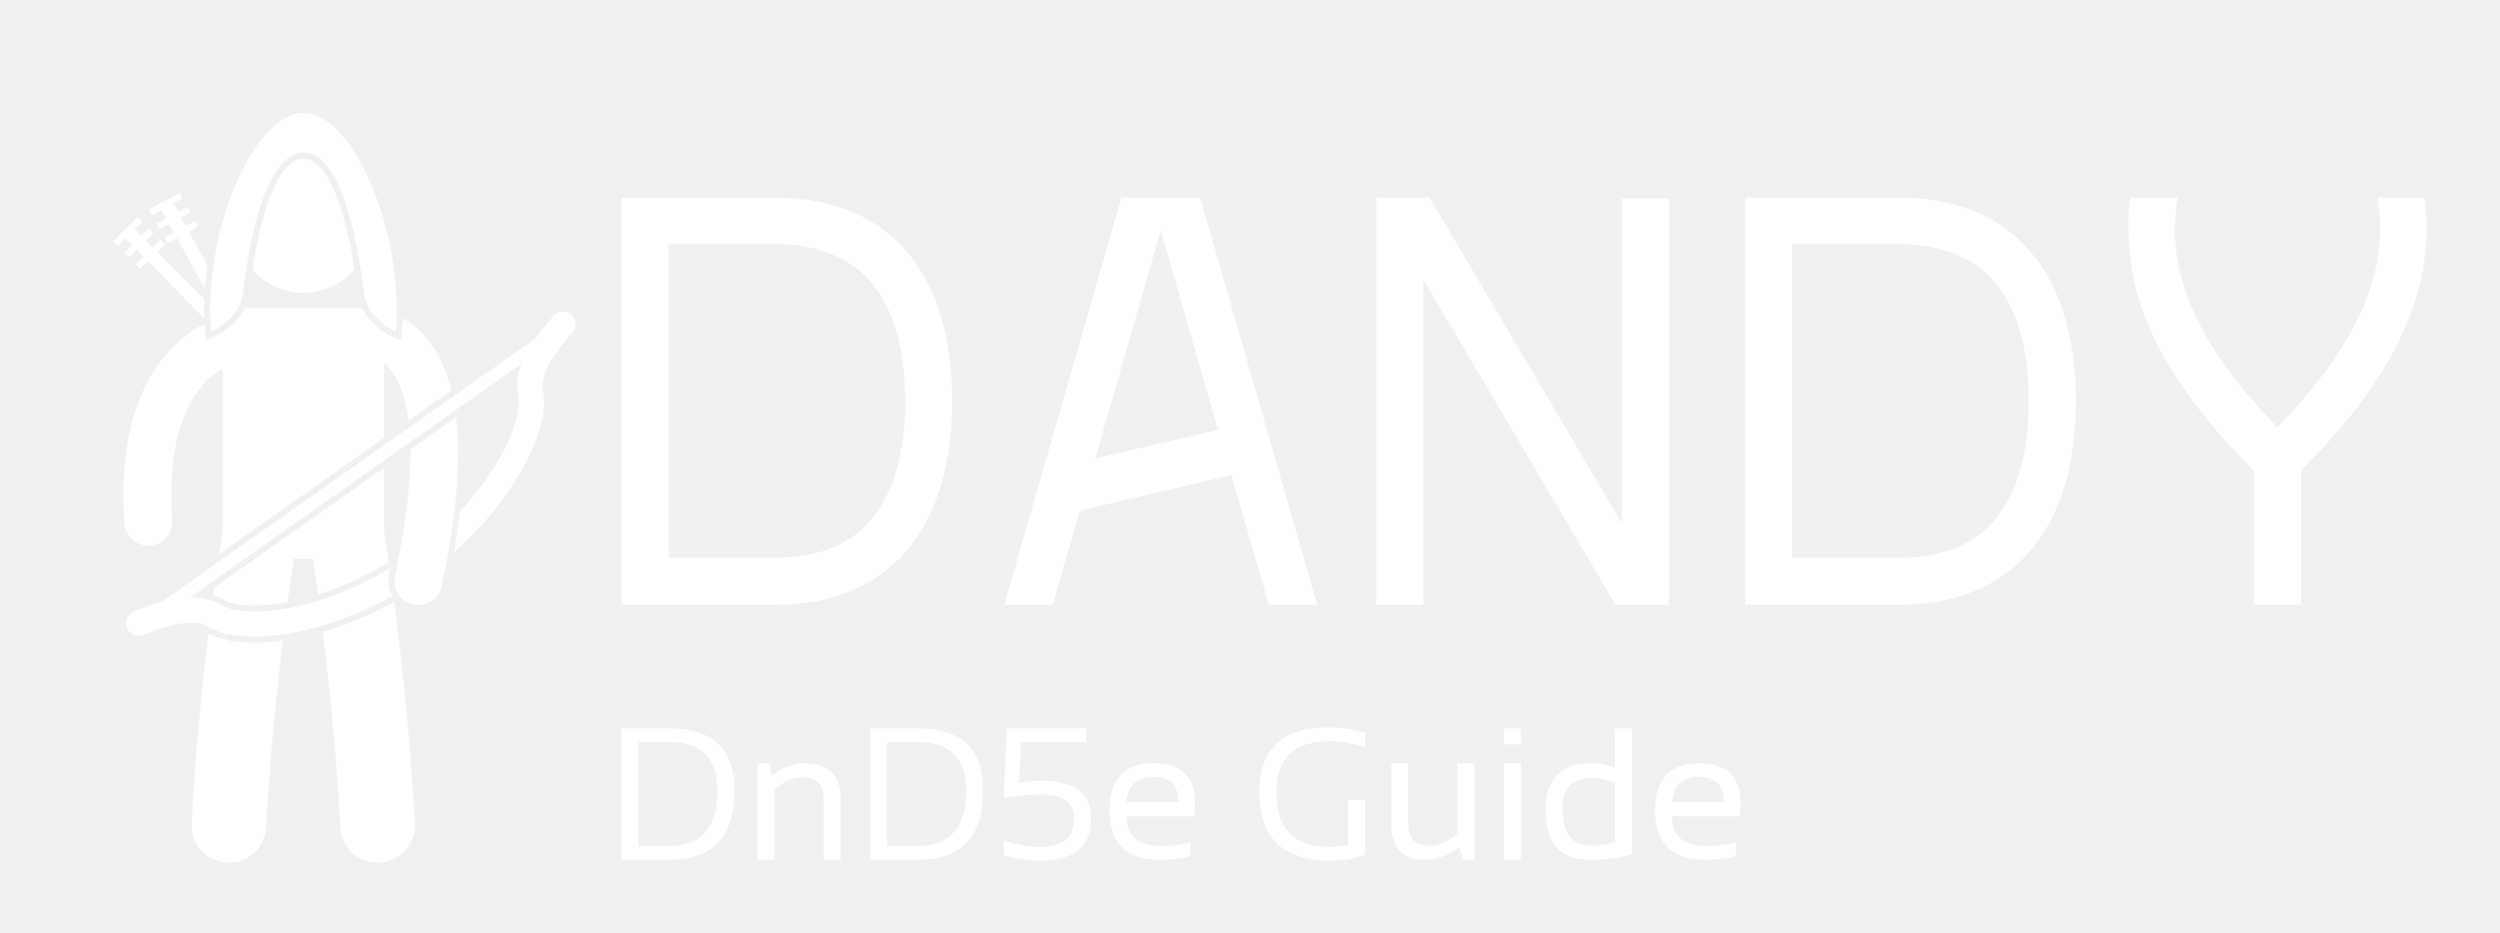
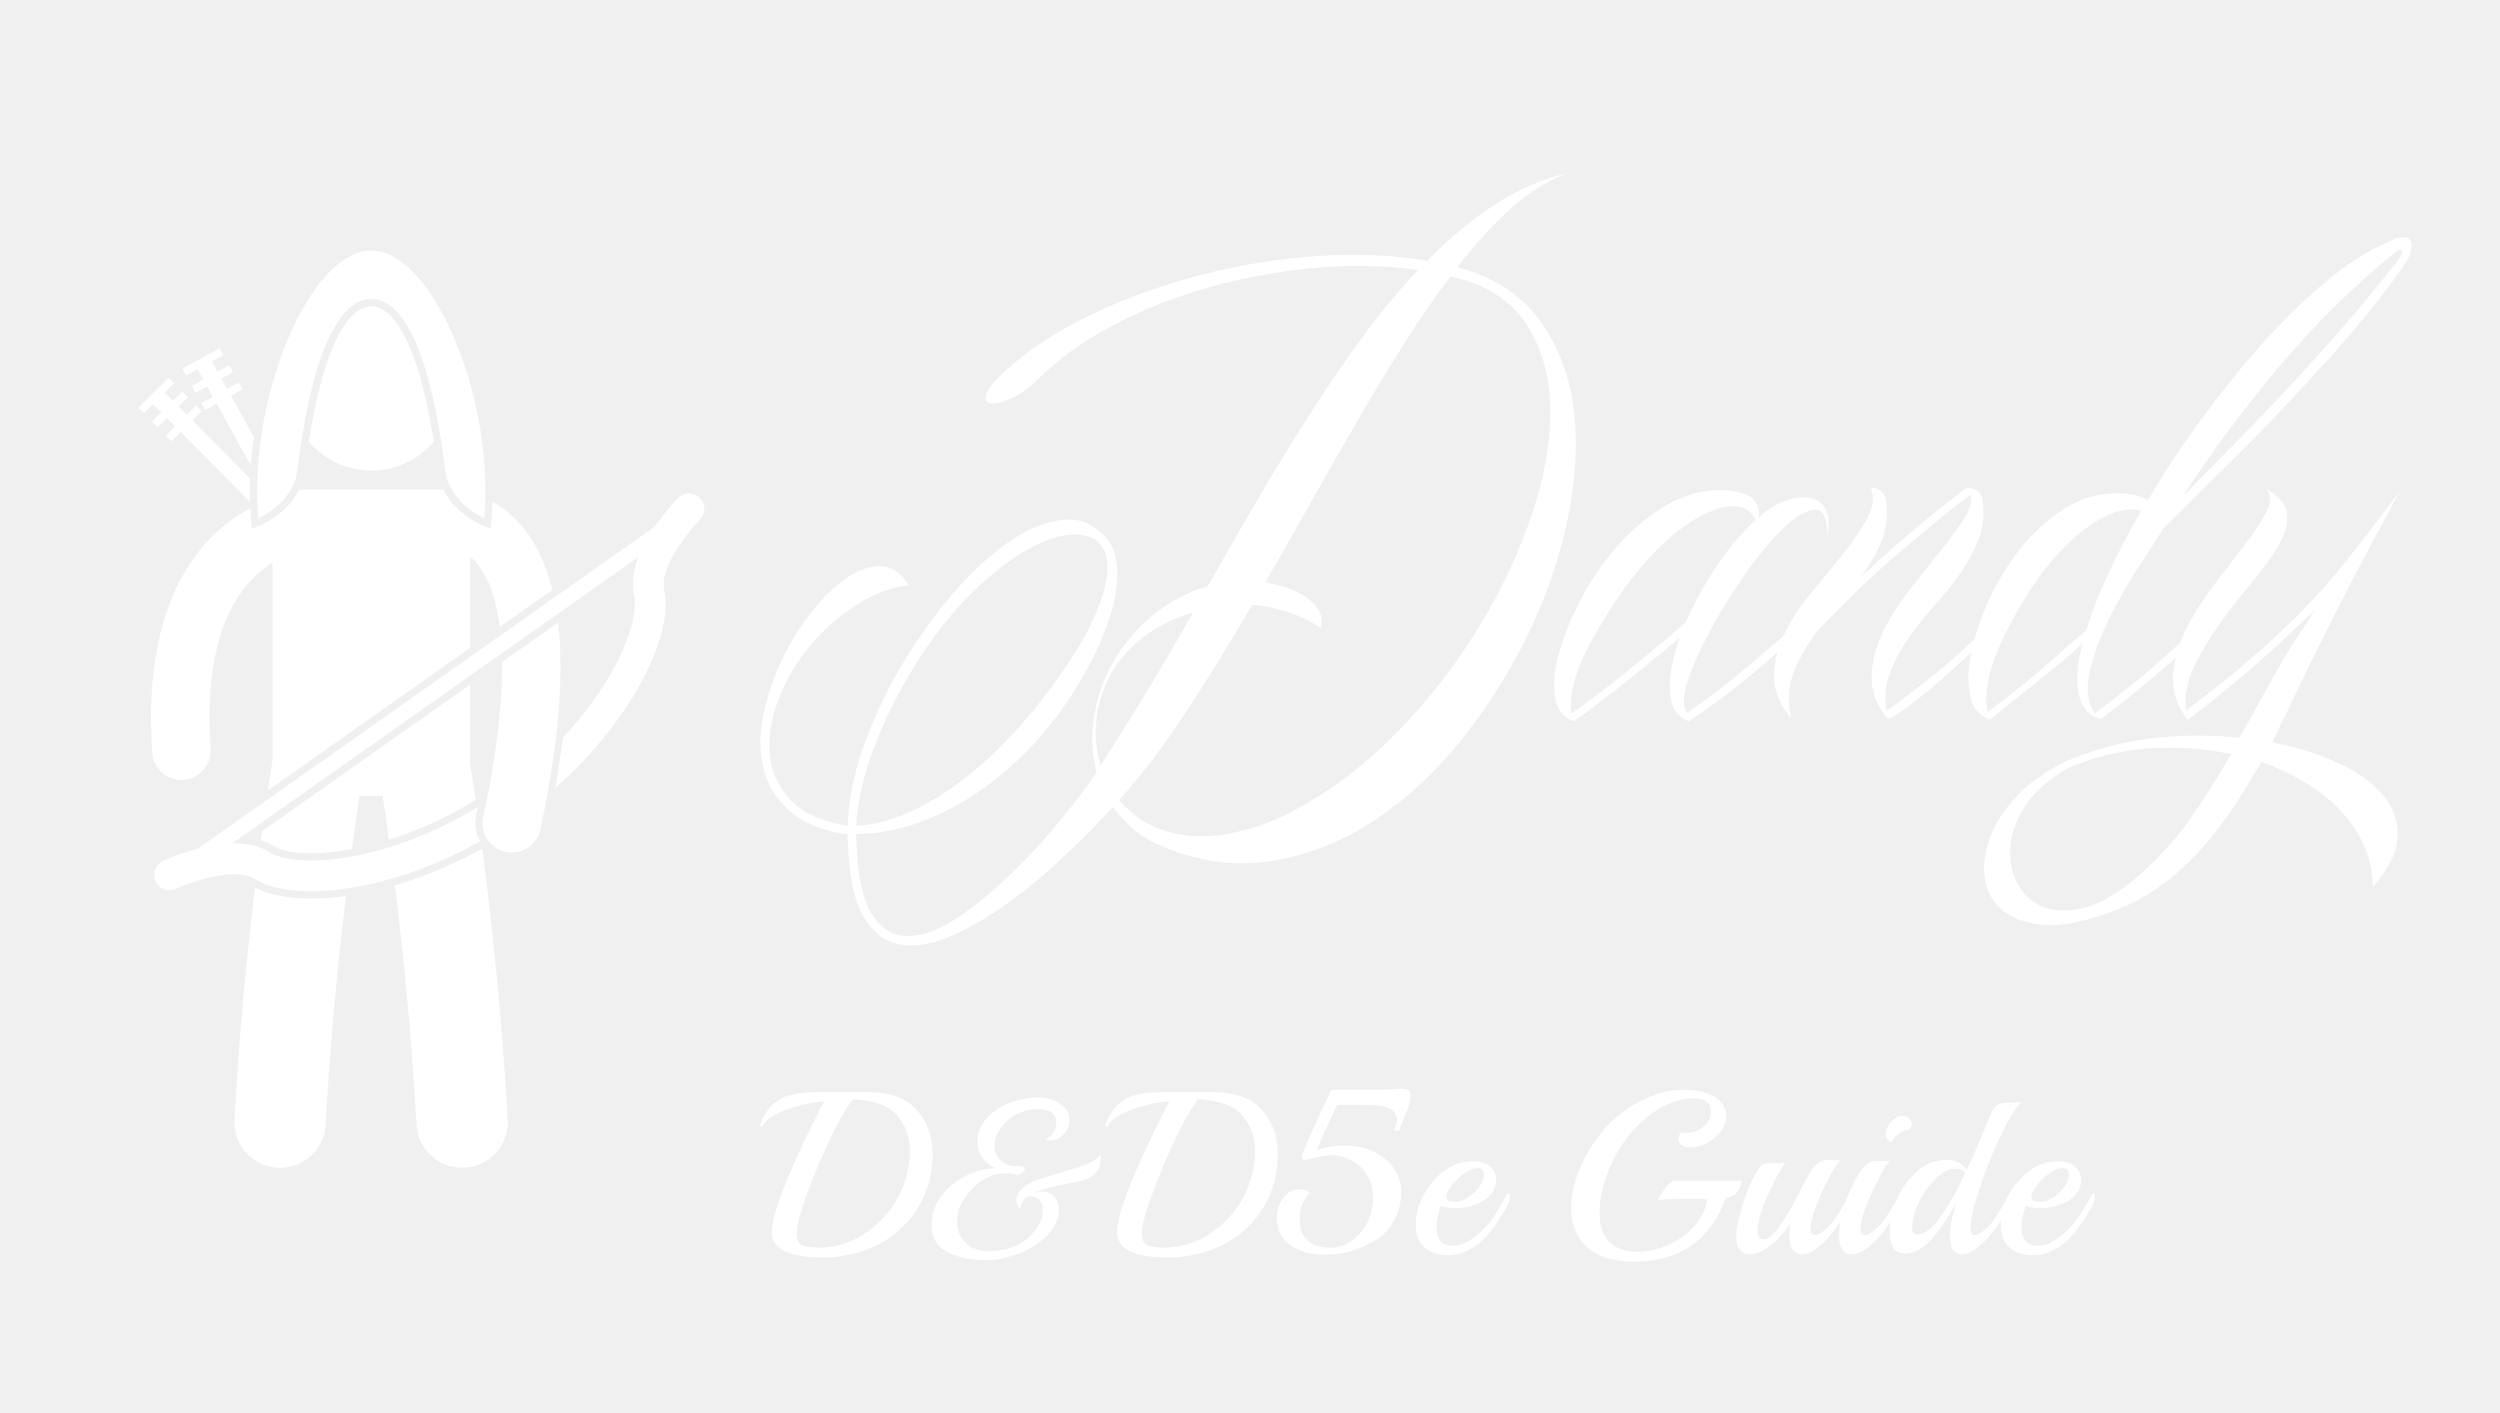
- <svg xmlns="http://www.w3.org/2000/svg" version="1.1" width="3179.641" height="1185.629">
-   <g transform="scale(8.982036) translate(10, 10)">
-     <defs id="SvgjsDefs1734" />
-     <g id="main_text" rel="mainfill" name="main_text" feature="main_text" groupName="main_text" fill="#fff" transform="translate(72.59697, -14.41818) scale(4.502526)">
-       <path d="M6.06 7.2 c3.52 0 5.54 2.32 5.54 6.4 c0 4.06 -2.02 6.4 -5.54 6.4 l-4.86 0 l0 -12.8 l4.86 0 z M9.1 17.26 c0.68 -0.84 1.02 -2.06 1.02 -3.66 s-0.34 -2.84 -1.02 -3.68 c-0.66 -0.82 -1.7 -1.26 -3.04 -1.26 l-3.38 0 l0 9.86 l3.38 0 c1.34 0 2.38 -0.42 3.04 -1.26 z M14.76 20 l-1.52 0 l3.68 -12.8 l2.48 0 l3.68 12.8 l-1.52 0 l-1.18 -4.08 l-4.76 1.12 z M18.16 8.22 l-2.06 7.18 l3.86 -0.9 z M34.14 20 l-1.68 0 l-6.04 -10.22 l0 10.22 l-1.48 0 l0 -12.8 l1.68 0 l6.04 10.24 l0 -10.22 l1.48 0 l0 12.78 z M41.4 7.2 c3.52 0 5.54 2.32 5.54 6.4 c0 4.06 -2.02 6.4 -5.54 6.4 l-4.86 0 l0 -12.8 l4.86 0 z M44.44 17.26 c0.68 -0.84 1.02 -2.06 1.02 -3.66 s-0.34 -2.84 -1.02 -3.68 c-0.66 -0.82 -1.7 -1.26 -3.04 -1.26 l-3.38 0 l0 9.86 l3.38 0 c1.34 0 2.38 -0.42 3.04 -1.26 z M57.9 7.2 c0.18 1.26 0 2.58 -0.5 3.82 c-0.6 1.54 -1.72 3.1 -3.38 4.76 l0 4.22 l-1.48 0 l0 -4.22 c-1.68 -1.66 -2.78 -3.22 -3.4 -4.76 c-0.48 -1.2 -0.64 -2.48 -0.5 -3.82 l1.5 0 c-0.4 2.32 0.6 4.62 3.14 7.22 c2.52 -2.6 3.54 -4.9 3.14 -7.22 l1.48 0 z" />
-     </g>
-     <g id="slogan_text" rel="mainfill" name="slogan_text" feature="slogan_text" groupName="slogan_text" fill="#fff" transform="translate(75.78737, 79.77665) scale(1.332748)">
-       <path d="M6.738 22.52 q5.127 0 5.127 -5.898 q0 -5.137 -5.127 -5.137 l-3.272 0 l0 11.035 l3.272 0 z M1.66 23.984 l0 -13.965 l5.078 0 q6.934 0 6.934 6.602 q0 7.363 -6.934 7.363 l-5.078 0 z M16.113 23.984 l0 -10.254 l1.221 0 l0.322 1.309 q1.572 -1.309 3.457 -1.309 q3.838 0 3.838 3.818 l0 6.436 l-1.807 0 l0 -6.465 q0 -2.285 -2.275 -2.285 q-1.553 0 -2.949 1.299 l0 7.451 l-1.807 0 z M33.154 22.52 q5.127 0 5.127 -5.898 q0 -5.137 -5.127 -5.137 l-3.272 0 l0 11.035 l3.272 0 z M28.076 23.984 l0 -13.965 l5.078 0 q6.934 0 6.934 6.602 q0 7.363 -6.934 7.363 l-5.078 0 z M42.578 10.019 l8.438 0 l0 1.465 l-6.894 0 l-0.234 4.316 q1.143 -0.215 2.402 -0.215 q5.273 0 5.273 4.004 q0 4.492 -5.469 4.492 q-1.855 0 -3.809 -0.586 l0 -1.562 q1.953 0.684 3.906 0.684 q3.564 0 3.564 -3.027 q0 -2.539 -3.467 -2.539 q-2.197 0 -4.004 0.391 z M58.232 13.73 q4.375 0 4.375 4.326 q0 0.615 -0.088 1.318 l-7.197 0 q0 3.145 3.672 3.145 q1.748 0 3.105 -0.391 l0 1.465 q-1.357 0.391 -3.301 0.391 q-5.283 0 -5.283 -5.244 q0 -5.01 4.717 -5.01 z M55.322 17.871 l5.547 0 q-0.059 -2.695 -2.637 -2.695 q-2.734 0 -2.91 2.695 z  M80.664 23.437 q-1.689 0.645 -3.643 0.645 q-7.588 0 -7.588 -7.275 q0 -6.885 7.324 -6.885 q2.1 0 3.906 0.586 l0 1.562 q-1.807 -0.684 -3.711 -0.684 q-5.713 0 -5.713 5.42 q0 5.811 5.625 5.811 q0.898 0 1.992 -0.234 l0 -4.746 l1.807 0 l0 5.801 z M92.285 13.73 l0 10.254 l-1.24 0 l-0.312 -1.309 q-1.865 1.309 -3.75 1.309 q-3.535 0 -3.535 -3.818 l0 -6.436 l1.807 0 l0 6.465 q0 2.285 2.266 2.285 q1.553 0 2.959 -1.299 l0 -7.451 l1.807 0 z M97.217 13.73 l0 10.254 l-1.807 0 l0 -10.254 l1.807 0 z M97.217 10.019 l0 1.709 l-1.807 0 l0 -1.709 l1.807 0 z M107.227 15.82 q-1.094 -0.527 -2.5 -0.527 q-3.096 0 -3.096 3.291 q0 3.896 3.096 3.896 q1.406 0 2.5 -0.381 l0 -6.279 z M109.033 23.369 q-1.865 0.615 -4.6 0.615 q-4.58 0 -4.58 -5.332 q0 -4.922 4.863 -4.922 q1.328 0 2.51 0.488 l0 -4.199 l1.807 0 l0 13.35 z M116.191 13.73 q4.375 0 4.375 4.326 q0 0.615 -0.088 1.318 l-7.197 0 q0 3.145 3.672 3.145 q1.748 0 3.105 -0.391 l0 1.465 q-1.357 0.391 -3.301 0.391 q-5.283 0 -5.283 -5.244 q0 -5.01 4.717 -5.01 z M113.281 17.871 l5.547 0 q-0.059 -2.695 -2.637 -2.695 q-2.734 0 -2.91 2.695 z" />
-     </g>
-     <g id="SvgjsG1737" rel="mainfill" name="symbol" feature="symbol" fill="#fff" transform="translate(6, 6) scale(0.4227871)">
+ <svg xmlns="http://www.w3.org/2000/svg" version="1.1" width="3222.766" height="1820.505">
+   <g transform="scale(11.1383) translate(10, 10)">
+     <defs id="SvgjsDefs8431" />
+     <g id="SvgjsG8432" featureKey="qbYkyi" fill="#fff" transform="matrix(1,0,0,1,0,0)" />
+     <g id="SvgjsG8433" featureKey="PY3I9z" fill="#fff" transform="matrix(0.4227871,0,0,0.4227871,6,19)">
      <g>
        <path d="M25.391,39.735l3.136-1.734l-1.048-1.896l-3.137,1.733l-1.553-2.808l3.137-1.734l-1.047-1.895l-3.137,1.734l-1.553-2.809   l3.137-1.734l-1.048-1.897l-10.211,5.644l1.048,1.897l3.136-1.734l1.552,2.809l-3.135,1.734l1.047,1.896l3.137-1.733l1.552,2.809   l-3.136,1.732l1.048,1.896l3.136-1.733l9.34,16.896c0.18-2.596,0.458-5.206,0.824-7.811L25.391,39.735z" />
        <path d="M4.068,42.036l2.26,2.277l-2.543,2.523l1.524,1.539l2.544-2.524l2.26,2.278l-2.545,2.522l1.525,1.539l2.545-2.523   l18.95,19.112c-0.068-2.097-0.059-4.228,0.016-6.375L14.834,46.5l2.544-2.523l-1.525-1.538l-2.545,2.522l-2.26-2.277l2.545-2.524   l-1.525-1.538l-2.545,2.523l-2.259-2.277l2.545-2.524l-1.525-1.538L0,43.021l1.525,1.538L4.068,42.036z" />
        <path d="M96.479,76.15l-2.523-1.055c-0.148-0.062-1.437-0.614-3.119-1.711c-2.33-1.52-5.415-4.089-7.275-7.861   c-0.011-0.023-0.022-0.047-0.032-0.07c-0.14-0.007-0.277-0.021-0.419-0.021H44.473c-0.141,0-0.278,0.014-0.417,0.021   c-0.112,0.231-0.229,0.456-0.351,0.677c-0.605,1.107-1.313,2.104-2.069,2.995c-0.701,0.826-1.441,1.561-2.179,2.208   c-0.403,0.353-0.805,0.683-1.199,0.984c-0.524,0.402-1.034,0.757-1.512,1.069c-0.349,0.228-0.678,0.429-0.986,0.61   c-1.177,0.691-2.014,1.051-2.131,1.1l-2.523,1.055l-0.24-2.726c-0.084-0.954-0.146-1.92-0.196-2.891   c-2.24,1.196-4.589,2.688-6.959,4.592c-5.266,4.247-10.447,10.501-14.169,19.181c-3.734,8.681-6.04,19.709-6.038,33.638   c0,3.029,0.107,6.2,0.335,9.52c0.289,4.222,3.805,7.453,7.975,7.453c0.183,0,0.368-0.006,0.553-0.019   c4.409-0.303,7.737-4.122,7.434-8.529c-0.204-2.971-0.297-5.775-0.297-8.425c0-12.185,2.007-20.967,4.735-27.314   c3.571-8.204,8.271-12.557,12.508-15.154v54.204c-0.252,1.566-0.686,4.321-1.243,8.086l2.604-1.835l20.264-14.282l32.465-22.88   V83.81c1.221,0.97,2.518,2.406,3.837,4.658c1.731,3.006,3.41,7.648,4.29,14.573l14.375-10.131   c-0.313-1.272-0.646-2.511-1.017-3.682c-3.068-9.818-8.436-16.241-14.009-19.698c-0.441-0.277-0.88-0.53-1.317-0.771   c-0.051,1.575-0.142,3.132-0.276,4.666L96.479,76.15z" />
        <path d="M44.576,177.323c-5.231-0.289-9.289-1.234-12.62-2.946c-2.089,17.41-4.323,39.667-5.62,63.528   c-0.374,6.894,4.912,12.785,11.806,13.159c0.231,0.013,0.461,0.018,0.689,0.018c6.592,0.001,12.108-5.159,12.47-11.822   c1.271-23.463,3.495-45.469,5.559-62.569c-3.296,0.449-6.521,0.695-9.63,0.695C46.324,177.387,45.438,177.364,44.576,177.323z" />
        <path d="M76.17,239.259c0.361,6.662,5.877,11.824,12.471,11.824c0.228,0,0.458-0.006,0.688-0.019   c6.893-0.374,12.177-6.265,11.806-13.159c-1.582-29.077-4.555-55.774-6.96-74.216c-7.812,4.349-15.936,7.76-23.92,10.096   C72.414,191.26,74.826,214.441,76.17,239.259z" />
        <path d="M90.836,118.818l-12.69,8.943l-11.763,8.29l-4.611,3.25l-14.162,9.98l-13.683,9.644c-0.109,0.803-0.219,1.622-0.331,2.465   c1.255,0.428,2.431,0.968,3.521,1.651c1.152,0.759,3.928,1.684,8.077,1.875c0.688,0.034,1.392,0.053,2.118,0.053   c3.366,0,7.209-0.412,11.184-1.154c0.745-5.579,1.42-10.263,1.949-13.805c0.038-0.25,0.074-0.49,0.11-0.729h6.362   c0.467,3.098,1.056,7.147,1.716,11.994c8.07-2.535,16.17-6.256,23.714-10.903c-0.657-4.54-1.186-7.947-1.511-9.989V118.818z" />
        <path d="M59.635,133.207l-20.177,14.22l-4.354,3.069L16.325,163.73c-5.357,1.398-9.334,3.307-9.51,3.35   c-2.11,0.977-3.027,3.481-2.048,5.593c0.107,0.233,0.236,0.454,0.38,0.658c1.149,1.631,3.335,2.261,5.21,1.391l0.002-0.001   c0,0,0.189-0.088,0.623-0.273c1.517-0.651,5.625-2.276,9.957-3.144c4.356-0.944,8.764-0.77,10.603,0.545   c0.218,0.136,0.45,0.254,0.674,0.381c3.415,1.93,7.604,2.829,12.456,3.097c3.753,0.18,7.947-0.051,12.439-0.704   c4.078-0.593,8.41-1.554,12.892-2.876c7.579-2.236,15.584-5.545,23.566-10.023c-1.101-1.942-1.559-4.251-1.159-6.597   c0.024-0.14,0.038-0.28,0.068-0.421c0.096-0.448,0.193-0.915,0.289-1.393c0.065-0.318,0.129-0.641,0.194-0.97   c-0.102,0.062-0.203,0.124-0.305,0.186c-8.005,4.846-16.149,8.395-23.752,10.755c-2.893,0.898-5.71,1.633-8.407,2.194   c-0.77,0.161-1.53,0.306-2.28,0.44c-4.937,0.882-9.414,1.189-13.115,0.995c-4.263-0.196-7.476-1.144-9.05-2.178   c-0.882-0.553-1.795-0.98-2.723-1.324c-2.281-0.845-4.661-1.129-6.961-1.136c-0.231,0.002-0.461,0.008-0.692,0.016l8.62-6.075   l9.862-6.95l17.252-12.159l7.572-5.337l4.273-3.012l17.58-12.389l8.689-6.124l15.107-10.647l22.307-15.721   c-0.085,0.223-0.186,0.436-0.268,0.661c-1.076,3.049-1.714,6.432-0.938,9.944c0.445,1.832,0.256,5.177-0.992,9.256   c-2.427,8.209-8.768,19.14-18.455,29.569c-0.142,1.002-0.316,2.219-0.515,3.579c-0.429,2.933-0.977,6.547-1.578,10.22   c9.02-7.969,16.138-16.677,21.205-24.961c3.426-5.61,5.92-11.024,7.412-15.983c1.47-4.967,2.027-9.469,1.14-13.535   c-0.302-1.264-0.112-3.126,0.657-5.262c1.121-3.191,3.438-6.756,5.477-9.392c1.019-1.323,1.962-2.427,2.642-3.19   c0.339-0.381,0.613-0.676,0.797-0.871c0.18-0.195,0.254-0.269,0.254-0.269c1.631-1.659,1.606-4.325-0.05-5.954   c-1.658-1.631-4.323-1.607-5.954,0.051c-0.104,0.109-3.225,3.273-6.339,7.816l-27.611,19.46l-14.612,10.298l-8.375,5.903   L59.635,133.207z" />
        <path d="M113.598,139.063c0.168-1.165,0.325-2.31,0.47-3.438c0.144-1.11,0.276-2.203,0.398-3.278   c0.084-0.741,0.17-1.483,0.244-2.208c0.001-0.011,0.003-0.023,0.004-0.034h0.002c0,0,0-0.001,0-0.001   c0.601-5.895,0.88-11.246,0.88-16.12c-0.001-4.43-0.243-8.448-0.674-12.14l-15.338,10.81c0.005,0.442,0.015,0.875,0.015,1.33   c0,4.263-0.247,9.075-0.8,14.49h0.001c0,0,0,0.001,0,0.001c-0.001,0.005-0.001,0.01-0.002,0.015   c-0.597,5.827-1.556,12.357-2.944,19.638c-0.172,0.9-0.351,1.814-0.537,2.738c-0.188,0.94-0.388,1.9-0.59,2.865   c-0.098,0.467-0.189,0.922-0.291,1.395c-0.427,1.995-0.064,3.97,0.869,5.615c0.33,0.583,0.726,1.128,1.191,1.612   c1.067,1.11,2.466,1.925,4.085,2.272c0.564,0.121,1.129,0.18,1.684,0.18c3.692,0,7.012-2.569,7.818-6.324   c0.469-2.188,0.896-4.309,1.3-6.392c0.2-1.031,0.391-2.049,0.576-3.055C112.591,145.566,113.138,142.243,113.598,139.063z" />
        <path d="M58.691,59.643c8.469,1.971,16.93-1.127,22.214-7.312c-5.229-33.258-13.582-37.083-17.113-37.083   c-3.531,0-11.884,3.825-17.113,37.083C49.691,55.869,53.819,58.509,58.691,59.643z" />
        <path d="M32.621,69.551c0.019,0.45,0.042,0.9,0.068,1.348c0.046,0.788,0.1,1.572,0.168,2.352c0,0,0.571-0.241,1.442-0.727   c0.781-0.436,1.805-1.08,2.892-1.928c0.026-0.021,0.053-0.042,0.079-0.063c0.254-0.2,0.507-0.409,0.765-0.631   c0.875-0.757,1.755-1.639,2.553-2.669c0.149-0.193,0.286-0.403,0.429-0.605c0.132-0.188,0.27-0.366,0.396-0.562   c1.05-1.638,1.855-3.57,2.133-5.814c0.26-2.095,0.722-5.771,1.453-10.164c1.879-11.293,5.564-27.358,12.32-33.893   c1.905-1.843,4.049-2.944,6.472-2.944c2.423,0,4.567,1.101,6.472,2.944c6.759,6.538,10.445,22.617,12.323,33.911   c0.729,4.384,1.19,8.053,1.449,10.145c0.249,2.008,0.932,3.753,1.823,5.274c0.105,0.179,0.201,0.368,0.312,0.541   c1.222,1.904,2.772,3.398,4.221,4.528c2.3,1.796,4.334,2.656,4.334,2.656c0.159-1.805,0.253-3.636,0.295-5.481   C95.725,36.221,79.76,0,63.791,0C50.126,0,36.463,26.526,33.247,53.949c-0.318,2.715-0.535,5.439-0.639,8.147   c-0.029,0.758-0.048,1.515-0.059,2.27C32.524,66.107,32.547,67.837,32.621,69.551z" />
      </g>
    </g>
+     <g id="SvgjsG8434" featureKey="CS4eRP" fill="#fff" transform="matrix(4.502526,0,0,4.502526,79.82354,-16.56489)">
+       <path d="M20.38 5.9 q-0.72 0.24 -1.44 0.87 t-1.42 1.55 l0.18 0.06 q1.3 0.4 1.98 1.38 t0.83 2.28 t-0.17 2.8 t-1.02 2.94 t-1.7 2.69 t-2.22 2.06 t-2.6 1.05 t-2.82 -0.34 q-0.44 -0.18 -0.76 -0.44 t-0.56 -0.6 q-0.46 0.5 -1.13 1.15 t-1.42 1.21 t-1.5 0.91 t-1.35 0.28 t-0.99 -0.69 t-0.43 -2.02 l0 -0.14 l-0.08 0 q-0.94 -0.16 -1.44 -0.62 t-0.65 -1.09 t0 -1.35 t0.47 -1.4 t0.77 -1.25 t0.91 -0.88 t0.88 -0.3 t0.7 0.49 q-0.72 0.1 -1.39 0.54 t-1.18 1.07 t-0.78 1.36 t-0.21 1.39 t0.53 1.16 t1.45 0.66 l0.02 0 q0.02 -0.92 0.39 -1.98 t0.95 -2.06 t1.31 -1.86 t1.46 -1.37 t1.4 -0.59 t1.15 0.48 q0.2 0.24 0.25 0.62 t-0.03 0.86 q-0.1 0.46 -0.3 0.98 t-0.52 1.06 q-0.42 0.76 -1.03 1.48 t-1.36 1.29 t-1.62 0.93 t-1.83 0.38 l0 0.1 q0.04 1.4 0.41 1.97 t0.95 0.55 t1.27 -0.49 t1.37 -1.13 t1.26 -1.37 t0.92 -1.23 q-0.18 -0.66 -0.07 -1.4 t0.48 -1.4 t0.99 -1.19 t1.46 -0.79 q0.62 -1.1 1.27 -2.21 t1.32 -2.16 t1.37 -2.01 t1.44 -1.74 q-1.22 -0.18 -2.6 -0.06 t-2.72 0.49 t-2.52 0.99 t-1.98 1.44 q-0.3 0.28 -0.62 0.43 t-0.51 0.14 t-0.16 -0.2 t0.45 -0.59 q0.9 -0.84 2.23 -1.48 t2.83 -1.03 t3.02 -0.49 t2.82 0.12 q0.86 -0.88 1.76 -1.46 t1.88 -0.8 z M8.82 22.02 q0.32 0.4 0.82 0.65 t1.14 0.28 t1.43 -0.2 t1.71 -0.81 q1.22 -0.76 2.31 -1.94 t1.9 -2.53 t1.29 -2.77 t0.48 -2.64 t-0.53 -2.14 t-1.73 -1.28 l-0.3 -0.08 q-0.6 0.78 -1.19 1.72 t-1.18 1.95 t-1.19 2.08 t-1.2 2.11 q0.28 0.06 0.56 0.15 t0.49 0.24 t0.32 0.34 t0.05 0.45 q-0.42 -0.28 -0.88 -0.42 t-0.88 -0.18 q-0.84 1.44 -1.69 2.74 t-1.73 2.28 z M2.06 22.68 q0.6 -0.02 1.24 -0.29 t1.26 -0.71 t1.2 -1.02 t1.06 -1.2 q1.02 -1.32 1.4 -2.23 t0.28 -1.41 t-0.58 -0.6 t-1.16 0.21 t-1.49 1.04 t-1.55 1.85 q-0.72 1.1 -1.17 2.27 t-0.49 2.09 z M10.72 17.2 q-0.8 0.24 -1.34 0.68 t-0.82 0.99 t-0.33 1.14 t0.11 1.13 q0.58 -0.9 1.18 -1.89 t1.2 -2.05 z M23.46 20 q-0.4 -0.16 -0.46 -0.59 t0.02 -0.81 q0.04 -0.18 0.09 -0.37 t0.11 -0.39 q-0.1 0.1 -0.22 0.2 l-0.24 0.2 q-0.62 0.52 -1.2 0.97 t-1 0.75 l-0.06 0.04 q-0.4 -0.16 -0.47 -0.58 t0.01 -0.82 q0.14 -0.7 0.53 -1.51 t0.97 -1.5 t1.32 -1.13 t1.56 -0.4 q0.52 0.04 0.7 0.24 q0.18 0.18 0.14 0.46 l0.18 -0.16 q0.38 -0.26 0.7 -0.33 t0.55 0.02 t0.32 0.33 t0.01 0.6 q0 -0.68 -0.32 -0.66 t-0.78 0.45 t-0.97 1.15 t-0.91 1.45 t-0.6 1.34 t-0.02 0.83 q0.76 -0.52 1.4 -1.06 t1.32 -1.12 l-0.1 0.34 q-1.2 1.14 -2.58 2.06 z M22.88 15.36 q-0.46 0.42 -0.87 0.95 t-0.73 1.07 q-0.16 0.26 -0.33 0.57 t-0.3 0.63 t-0.19 0.64 t-0.02 0.58 q0.46 -0.32 1.01 -0.75 t1.13 -0.91 l0.8 -0.68 q0.3 -0.7 0.77 -1.41 t1.03 -1.23 q-0.16 -0.3 -0.44 -0.34 t-0.61 0.08 t-0.66 0.34 t-0.59 0.46 z M30.78 18.18 q-0.14 0.12 -0.44 0.4 t-0.65 0.57 t-0.66 0.52 t-0.45 0.27 q-0.42 -0.5 -0.42 -1.05 t0.25 -1.1 t0.65 -1.07 t0.78 -0.99 t0.64 -0.85 t0.24 -0.64 q0 -0.04 -0.02 -0.06 q-0.44 0.32 -0.98 0.77 t-1.08 0.91 q-0.52 0.46 -1 0.93 t-0.86 0.87 q-0.4 0.52 -0.62 1.07 t-0.06 1.21 q-0.46 -0.56 -0.45 -1.11 t0.28 -1.1 t0.7 -1.06 t0.81 -0.99 t0.61 -0.9 t0.09 -0.78 q0.08 -0.02 0.16 0.02 t0.12 0.08 q0.12 0.12 0.12 0.28 q0.06 0.54 -0.13 1 t-0.53 0.9 q0.16 -0.12 0.29 -0.25 t0.29 -0.27 q0.58 -0.52 1.13 -0.97 t0.95 -0.75 q0.1 -0.06 0.2 -0.03 t0.18 0.09 q0.1 0.14 0.1 0.28 q0.06 0.52 -0.12 0.97 t-0.48 0.87 t-0.66 0.82 t-0.66 0.83 t-0.47 0.89 t-0.09 0.98 q0.44 -0.32 0.99 -0.75 t1.07 -0.91 l0.9 -0.82 q-0.04 0.1 -0.08 0.21 t-0.08 0.21 q-0.1 0.08 -0.28 0.25 t-0.28 0.25 z M36.18 18.18 q-0.26 0.24 -0.55 0.49 t-0.57 0.48 t-0.54 0.43 t-0.44 0.34 l-0.04 0.02 q-0.46 -0.14 -0.56 -0.66 t0.1 -1.28 l-0.22 0.2 q-0.06 0.06 -0.4 0.34 t-0.74 0.6 q-0.46 0.36 -1.02 0.82 q-0.4 -0.16 -0.49 -0.56 t-0.05 -0.8 q0.08 -0.68 0.41 -1.48 t0.85 -1.48 t1.2 -1.11 t1.5 -0.39 q0.4 0.02 0.64 0.18 q0.62 -1.06 1.4 -2.12 t1.59 -1.96 t1.62 -1.57 t1.53 -0.97 l0.24 -0.12 q0.08 -0.02 0.2 -0.02 q0.1 0 0.12 0.02 q0.06 0.06 0.08 0.12 q0.02 0.08 -0.04 0.28 q-0.06 0.18 -0.24 0.42 q-0.44 0.62 -0.91 1.19 t-0.97 1.13 q-0.52 0.56 -1.03 1.11 t-1.05 1.09 l-2.16 2.14 q-0.12 0.22 -0.52 0.82 t-0.78 1.33 t-0.56 1.45 t0.12 1.14 l0.04 -0.04 q0.44 -0.32 0.97 -0.75 t1.07 -0.93 l0.26 -0.22 z M33.22 15.42 q-0.42 0.4 -0.79 0.92 t-0.65 1.06 q-0.14 0.24 -0.28 0.55 t-0.24 0.62 t-0.14 0.62 t0.02 0.57 q0.44 -0.32 0.97 -0.75 t1.07 -0.93 l0.5 -0.42 q0.2 -0.68 0.56 -1.45 t0.84 -1.61 q-0.2 -0.08 -0.45 -0.03 t-0.5 0.18 t-0.49 0.31 t-0.42 0.36 z M41.6 7.96 q-1.56 1.26 -2.96 2.92 t-2.48 3.34 l1.9 -1.94 q0.96 -1 1.87 -2.02 t1.75 -2.1 l0.1 -0.16 q0.02 -0.04 0.02 -0.1 l-0.02 -0.02 l-0.04 0 q-0.04 0 -0.06 0.02 q-0.02 0 -0.08 0.06 z M38.74 19.96 q-0.08 0.14 -0.14 0.28 t-0.14 0.3 q0.92 0.18 1.67 0.52 t1.16 0.82 t0.39 1.08 t-0.64 1.3 q0 -0.58 -0.23 -1.08 t-0.61 -0.9 t-0.9 -0.71 t-1.12 -0.53 q-0.34 0.6 -0.74 1.2 t-0.87 1.11 t-1.03 0.91 t-1.18 0.62 q-1.26 0.48 -2.04 0.32 t-1.08 -0.67 t-0.13 -1.24 t0.79 -1.37 q0.06 -0.08 0.14 -0.14 q0 -0.04 0.04 -0.04 q0.08 -0.08 0.12 -0.1 l0.04 -0.04 q0.3 -0.24 0.66 -0.44 t0.8 -0.34 q0.9 -0.32 1.92 -0.41 t2 0.01 l0.9 -1.62 q0.22 -0.4 0.49 -0.82 t0.55 -0.84 l-1.14 1.06 q-0.58 0.52 -1.13 0.97 t-0.95 0.75 l-0.06 0.04 q-0.42 -0.56 -0.37 -1.16 t0.34 -1.18 t0.72 -1.14 t0.79 -1.03 t0.55 -0.84 t-0.01 -0.59 q0.5 0.28 0.54 0.64 t-0.21 0.8 t-0.68 0.95 t-0.82 1.05 t-0.67 1.11 t-0.22 1.15 q0.44 -0.32 0.96 -0.74 t1.04 -0.88 q0.6 -0.54 1.08 -1.04 t0.89 -1 t0.78 -0.99 t0.75 -0.99 q-0.38 0.7 -0.69 1.28 t-0.58 1.1 t-0.53 1.04 l-0.54 1.08 z M37.4 20.84 q-1.06 -0.22 -2.15 -0.14 t-2.03 0.5 q-0.72 0.4 -1.08 0.93 t-0.41 1.06 t0.17 0.96 t0.65 0.61 t1.04 0.04 t1.35 -0.76 q0.82 -0.7 1.39 -1.51 t1.07 -1.69 z" />
+     </g>
+     <g id="SvgjsG8435" featureKey="lhjtqp" fill="#fff" transform="matrix(1.332748,0,0,1.332748,78.5331,103.019)">
+       <path d="M14.46 16.84 q-0.38 2.36 -1.78 4.1 t-3.4 2.6 t-4.34 0.86 q-4.34 0 -4.34 -2.22 q0 -2.4 4.24 -10.78 q0.2 -0.4 0.3 -0.56 q-1.58 0.12 -3.22 0.7 t-2.14 1.44 q-0.02 0.06 -0.1 0.06 t-0.08 -0.11 t0.02 -0.15 q0.76 -2.08 2.78 -2.54 q0.92 -0.2 2.46 -0.2 l4.1 0 q2.84 0 4.22 1.54 t1.38 3.92 q0 0.58 -0.1 1.34 z M12.36 17 q0.22 -0.92 0.22 -1.76 q0 -1.94 -1.14 -3.22 q-0.64 -0.7 -1.75 -1.03 t-2.07 -0.33 q-0.96 1.26 -2.29 4.15 t-2.15 5.45 q-0.42 1.26 -0.42 2.03 t0.4 1.01 t1.42 0.24 q2.78 0 4.96 -1.87 t2.82 -4.67 z M21.94 17.22 l-0.88 -0.14 q-1.82 0 -3.1 1.39 t-1.28 2.79 q0 1.1 0.72 1.84 t2.02 0.74 q2.14 0 3.42 -1.14 t1.28 -2.38 t-1.1 -1.24 q-0.34 0 -0.6 0.42 t-0.28 0.74 q-0.32 -0.38 -0.32 -0.87 t0.55 -0.99 t1.43 -0.78 l3.02 -0.92 q2.02 -0.6 2.28 -1.22 q0.06 0.12 0.06 0.38 q0 0.88 -0.6 1.36 t-1.4 0.62 q-2.86 0.5 -3.8 0.98 q0.44 -0.12 0.68 -0.12 q0.7 0 1.09 0.44 t0.39 1.06 q0 1.36 -1.15 2.43 t-2.6 1.55 t-2.47 0.48 t-1.77 -0.14 t-1.47 -0.46 t-1.16 -0.93 t-0.44 -1.45 q0 -2.04 1.68 -3.48 t3.84 -1.54 q-0.72 -0.36 -1.13 -0.96 t-0.41 -1.28 q0 -1.22 0.88 -2.15 t2.07 -1.34 t2.35 -0.41 t1.93 0.57 t0.77 1.36 t-0.52 1.3 t-1.14 0.51 q-0.26 0 -0.38 -0.1 q0.9 -0.5 0.9 -1.44 q0 -1.18 -1.58 -1.18 t-2.68 1.02 t-1.1 2.16 q0 0.84 0.52 1.28 t1.16 0.48 l0.4 0 q0.54 0 0.54 0.22 q0 0.16 -0.21 0.35 t-0.41 0.19 z M44.44 16.84 q-0.38 2.36 -1.78 4.1 t-3.4 2.6 t-4.34 0.86 q-4.34 0 -4.34 -2.22 q0 -2.4 4.24 -10.78 q0.2 -0.4 0.3 -0.56 q-1.58 0.12 -3.22 0.7 t-2.14 1.44 q-0.02 0.06 -0.1 0.06 t-0.08 -0.11 t0.02 -0.15 q0.76 -2.08 2.78 -2.54 q0.92 -0.2 2.46 -0.2 l4.1 0 q2.84 0 4.22 1.54 t1.38 3.92 q0 0.58 -0.1 1.34 z M42.34 17 q0.22 -0.92 0.22 -1.76 q0 -1.94 -1.14 -3.22 q-0.64 -0.7 -1.75 -1.03 t-2.07 -0.33 q-0.96 1.26 -2.29 4.15 t-2.15 5.45 q-0.42 1.26 -0.42 2.03 t0.4 1.01 t1.42 0.24 q2.78 0 4.96 -1.87 t2.82 -4.67 z M46.62 15.7 q0 -0.42 2.56 -5.86 l3.8 0 q0.54 0 1.32 -0.04 l0.8 -0.06 q0.54 0 0.75 0.12 t0.21 0.61 t-0.44 1.49 l-0.56 1.44 l-0.4 0 l0.1 -0.34 q0.24 -0.62 -0.02 -1.14 q-0.14 -0.34 -0.88 -0.6 q-0.46 -0.18 -2.48 -0.18 l-0.1 0 l-1.6 0 q-1.28 2.74 -1.78 3.94 q1.26 -0.4 2.34 -0.4 q2.24 0 3.62 1.16 t1.38 2.88 q0 1.38 -0.61 2.47 t-1.61 1.71 q-2.04 1.26 -4.42 1.26 q-1.74 0 -2.94 -0.81 t-1.2 -2.41 q0 -0.94 0.55 -1.7 t1.41 -0.76 q0.5 0 0.9 0.28 q-0.9 0.98 -0.9 2.29 t0.74 1.91 t1.9 0.6 q1.52 0 2.63 -1.28 t1.11 -3.01 t-1.08 -2.74 t-2.66 -1.01 q-0.42 0 -1.2 0.2 t-1.01 0.2 t-0.23 -0.22 z M64.56 18.8 q0.12 0 0.12 0.39 t-0.32 0.93 t-0.63 1.02 t-0.83 1.12 t-1.02 1.02 q-1.26 0.92 -2.53 0.92 t-2.05 -0.65 t-0.78 -1.99 q0 -2.04 1.5 -3.78 t3.5 -1.74 q0.9 0 1.44 0.47 t0.54 1.13 q0 1.12 -1.06 1.8 t-2.5 0.68 q-0.84 0 -1.24 -0.22 q-0.38 1.02 -0.38 1.8 q0 1.68 1.42 1.68 q0.84 0 1.73 -0.65 t1.52 -1.46 t1.43 -2.33 q0.08 -0.14 0.14 -0.14 z M62.44 17.22 q0 -0.58 -0.56 -0.58 q-0.78 0 -1.74 0.96 t-0.96 1.56 q0 0.4 0.76 0.4 t1.59 -0.74 t0.91 -1.6 z  M84.84 17.74 q-0.14 0.72 -0.48 1.06 t-0.92 0.44 q-2.04 5.52 -7.98 5.52 q-2.62 0 -4.03 -1.23 t-1.41 -3.45 q0 -1.68 0.78 -3.49 t2.07 -3.31 t3.17 -2.47 t3.68 -0.97 t2.78 0.63 t0.98 1.66 t-0.98 1.86 t-2.18 0.83 q-0.44 0 -0.72 -0.19 t-0.28 -0.49 t0.24 -0.64 q0.22 0.08 0.5 0.08 q0.78 0 1.44 -0.54 t0.66 -1.3 q0 -1.16 -1.51 -1.16 t-3.01 0.91 t-2.62 2.32 t-1.83 3.21 t-0.71 3.52 t0.88 2.54 t2.34 0.82 q2.1 0 3.96 -1.29 t2.18 -3.31 q-3.58 0 -4.3 0.1 q0.1 -0.18 0.25 -0.46 t0.54 -0.74 t0.65 -0.46 l5.86 0 z M92.12 15.94 l0.96 0.02 q0.3 0 0.38 -0.02 q-0.56 0.38 -1.61 2.65 t-1.05 3.27 q0 0.6 0.4 0.6 q0.26 0 0.71 -0.34 t0.77 -0.75 t0.69 -1.01 t0.64 -1.04 t0.31 -0.44 q0.12 0 0.12 0.38 t-0.22 0.72 q-2.48 4.14 -4.14 4.14 q-1.12 0 -1.12 -1.66 q0 -0.52 0.08 -1 q-1.88 2.66 -3.58 2.66 q-0.5 0 -0.81 -0.42 t-0.31 -1.24 t0.58 -2.71 t1.42 -3.11 q0.2 -0.3 0.43 -0.37 t0.87 -0.07 l0.96 0 q-0.5 0.68 -1.08 1.84 q-1.32 2.74 -1.32 4.02 q0 0.76 0.55 0.76 t1.31 -1.06 t1.63 -2.75 t1.01 -1.91 q0.74 -1.16 1.42 -1.16 z M99.22 13.36 l-0.08 0 q-0.4 0 -0.77 0.34 t-0.53 0.7 q-0.52 -0.2 -0.52 -0.72 t0.48 -1.05 t0.92 -0.53 t0.66 0.2 t0.22 0.51 t-0.38 0.55 z M96.5 16 l1 0.02 l0.2 0 q-0.32 0.24 -0.85 1.3 t-0.79 1.6 t-0.59 1.46 t-0.33 1.5 t0.38 0.58 q0.26 0 0.73 -0.35 t0.77 -0.74 t0.67 -0.99 t0.64 -1.04 t0.31 -0.44 q0.12 0 0.12 0.37 t-0.2 0.71 q-0.74 1.24 -1.35 2.07 t-1.39 1.45 t-1.42 0.62 q-1.12 0 -1.12 -1.56 q0 -2.42 1.66 -5.36 q0.7 -1.2 1.56 -1.2 z M109.14 10.92 q-0.66 0.48 -1.73 2.69 t-1.89 4.66 t-0.82 3.55 q0 0.64 0.34 0.64 t0.85 -0.44 t0.73 -0.74 t0.59 -0.91 t0.64 -1.06 t0.31 -0.45 q0.14 0 0.14 0.38 q-0.02 0.7 -1.66 2.92 q-0.54 0.72 -1.3 1.34 t-1.38 0.62 q-1.06 0 -1.06 -1.58 q0 -1.16 0.58 -2.98 q-0.92 1.82 -2.1 3.16 t-2.36 1.34 q-1.34 0 -1.34 -1.84 q0 -1.4 0.61 -2.84 t1.75 -2.45 t2.47 -1.01 t1.83 0.88 q0.56 -1.1 1.15 -2.54 t0.78 -1.87 t0.28 -0.63 t0.23 -0.38 q0.22 -0.28 0.53 -0.35 t1 -0.08 t0.83 -0.03 z M104.24 17.04 q-0.24 -0.36 -0.8 -0.36 q-0.9 0 -1.81 0.91 t-1.46 2.1 t-0.55 2.09 q0 0.62 0.48 0.62 q1.62 0 4.14 -5.36 z M115.36 18.8 q0.12 0 0.12 0.39 t-0.32 0.93 t-0.63 1.02 t-0.83 1.12 t-1.02 1.02 q-1.26 0.92 -2.53 0.92 t-2.05 -0.65 t-0.78 -1.99 q0 -2.04 1.5 -3.78 t3.5 -1.74 q0.9 0 1.44 0.47 t0.54 1.13 q0 1.12 -1.06 1.8 t-2.5 0.68 q-0.84 0 -1.24 -0.22 q-0.38 1.02 -0.38 1.8 q0 1.68 1.42 1.68 q0.84 0 1.73 -0.65 t1.52 -1.46 t1.43 -2.33 q0.08 -0.14 0.14 -0.14 z M113.24 17.22 q0 -0.58 -0.56 -0.58 q-0.78 0 -1.74 0.96 t-0.96 1.56 q0 0.4 0.76 0.4 t1.59 -0.74 t0.91 -1.6 z" />
+     </g>
  </g>
</svg>
